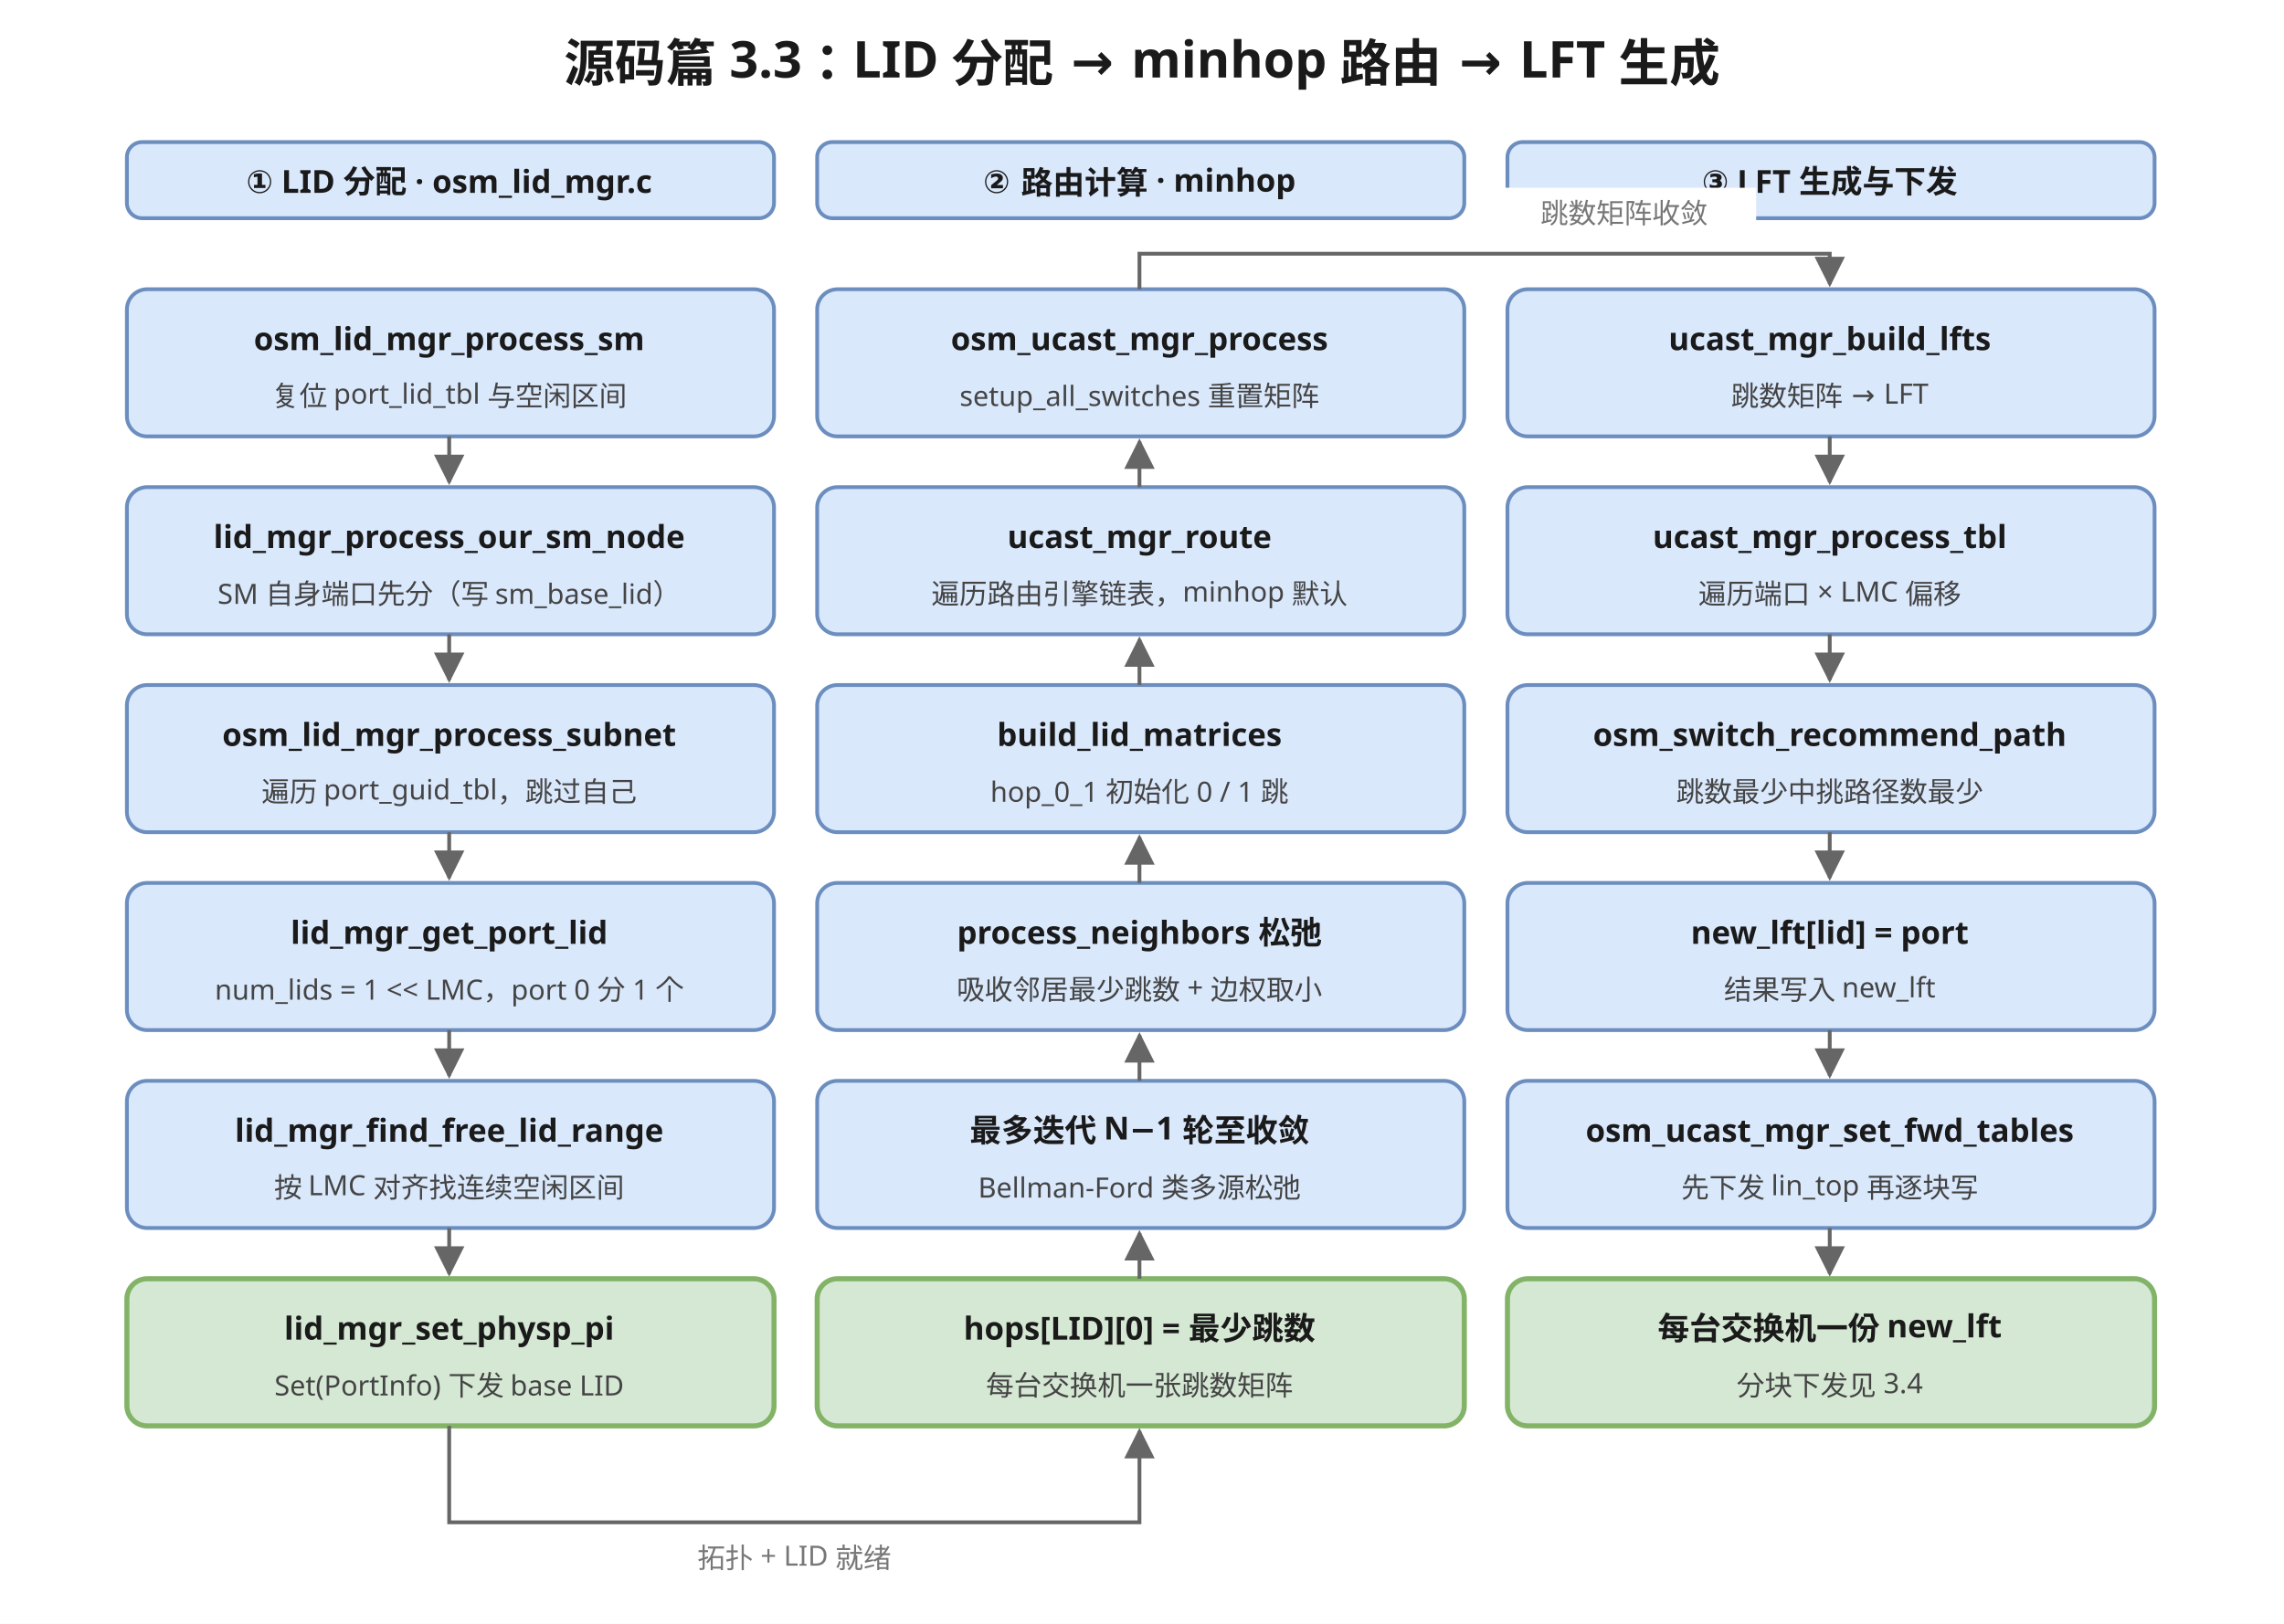
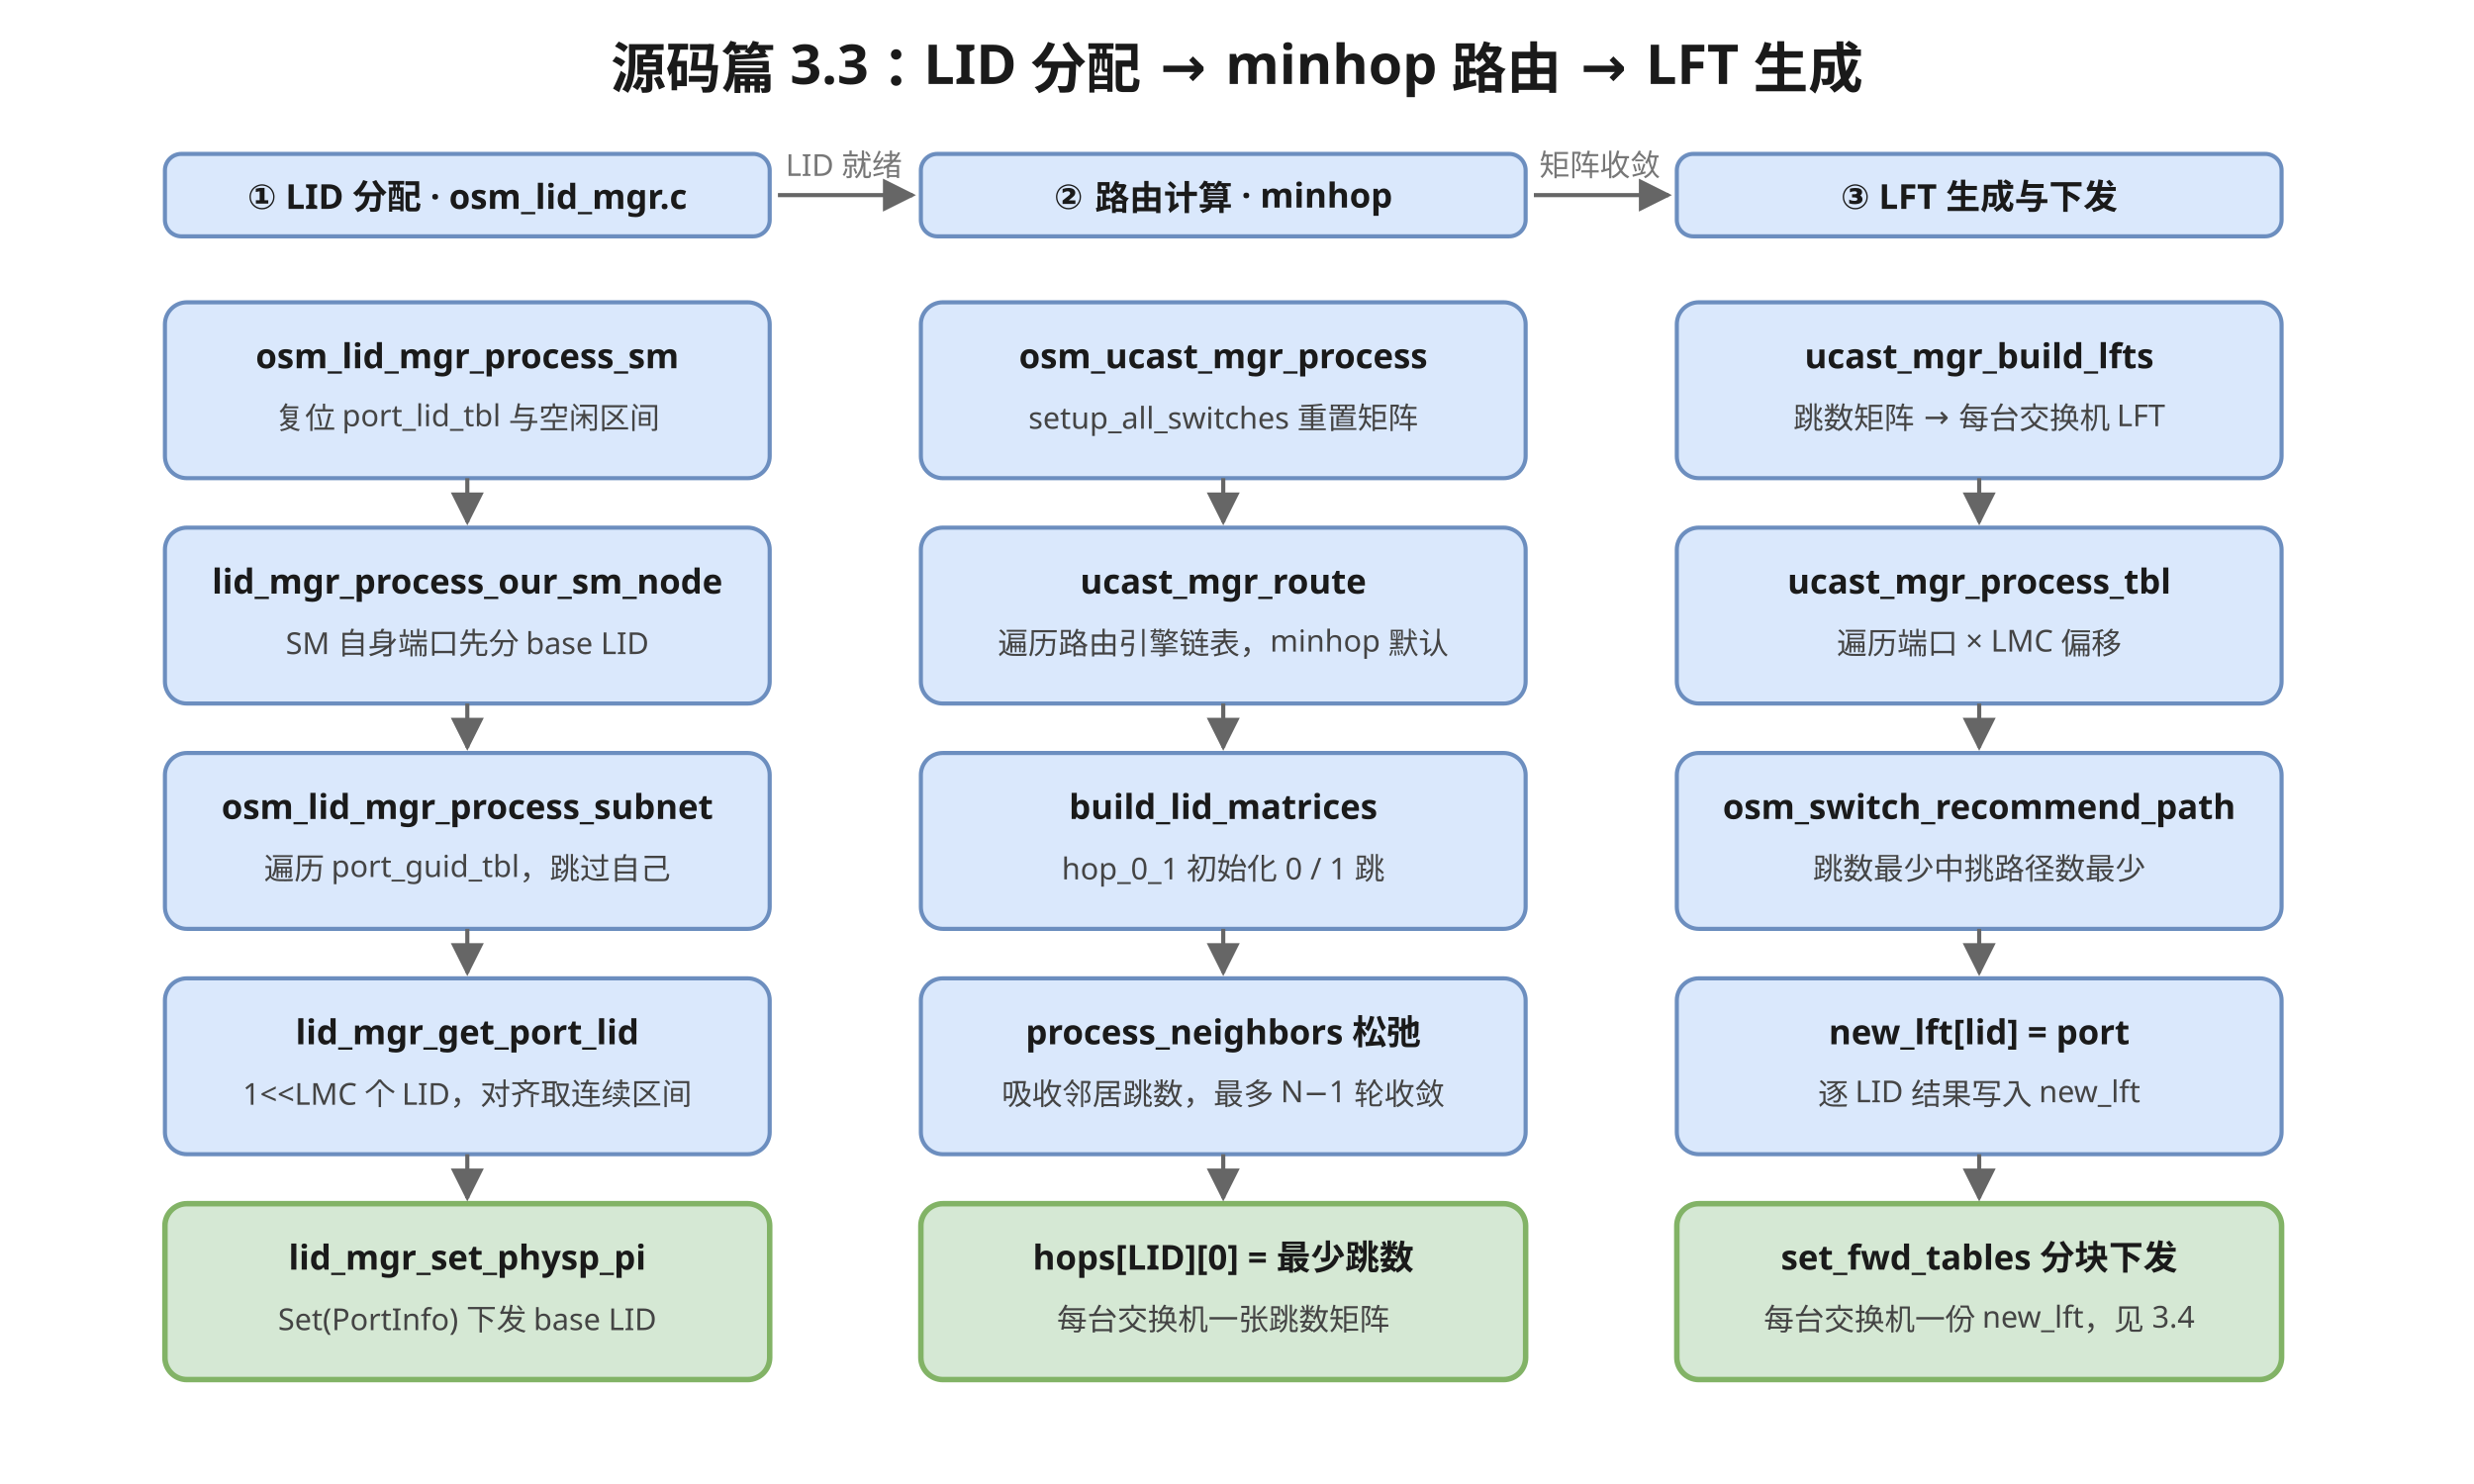
- <svg xmlns="http://www.w3.org/2000/svg" width="900" height="640" viewBox="0 0 900 640" font-family="PingFang SC, Microsoft YaHei, sans-serif">
-   <rect x="0" y="0" width="900" height="640" fill="#ffffff" />
+ <svg xmlns="http://www.w3.org/2000/svg" width="900" height="540" viewBox="0 0 900 540" font-family="PingFang SC, Microsoft YaHei, sans-serif">
+   <rect x="0" y="0" width="900" height="540" fill="#ffffff" />
  <defs>
    <marker id="arrow" viewBox="0 0 10 10" refX="9" refY="5" markerWidth="8" markerHeight="8" orient="auto">
      <path d="M 0 0 L 10 5 L 0 10 Z" fill="#666666" />
    </marker>
  </defs>
  <text x="450" y="32" text-anchor="middle" font-size="20" font-weight="bold" fill="#1a1a1a">源码篇 3.3：LID 分配 → minhop 路由 → LFT 生成</text>
-   <rect x="50" y="56" width="255" height="30" rx="6" ry="6" fill="#dae8fc" stroke="#6c8ebf" stroke-width="1.5" />
-   <text x="177" y="76" text-anchor="middle" font-size="12.5" font-weight="bold" fill="#1a1a1a">① LID 分配 · osm_lid_mgr.c</text>
-   <rect x="322" y="56" width="255" height="30" rx="6" ry="6" fill="#dae8fc" stroke="#6c8ebf" stroke-width="1.5" />
-   <text x="449" y="76" text-anchor="middle" font-size="12.5" font-weight="bold" fill="#1a1a1a">② 路由计算 · minhop</text>
-   <rect x="594" y="56" width="255" height="30" rx="6" ry="6" fill="#dae8fc" stroke="#6c8ebf" stroke-width="1.5" />
-   <text x="721" y="76" text-anchor="middle" font-size="12.5" font-weight="bold" fill="#1a1a1a">③ LFT 生成与下发</text>
-   <rect x="50" y="114" width="255" height="58" rx="8" ry="8" fill="#dae8fc" stroke="#6c8ebf" stroke-width="1.5" />
-   <text x="177" y="138" text-anchor="middle" font-size="12.5" font-weight="bold" fill="#1a1a1a">osm_lid_mgr_process_sm</text>
-   <text x="177" y="160" text-anchor="middle" font-size="11" fill="#444444">复位 port_lid_tbl 与空闲区间</text>
-   <rect x="50" y="192" width="255" height="58" rx="8" ry="8" fill="#dae8fc" stroke="#6c8ebf" stroke-width="1.5" />
-   <text x="177" y="216" text-anchor="middle" font-size="12.5" font-weight="bold" fill="#1a1a1a">lid_mgr_process_our_sm_node</text>
-   <text x="177" y="238" text-anchor="middle" font-size="11" fill="#444444">SM 自身端口先分（写 sm_base_lid）</text>
-   <rect x="50" y="270" width="255" height="58" rx="8" ry="8" fill="#dae8fc" stroke="#6c8ebf" stroke-width="1.5" />
-   <text x="177" y="294" text-anchor="middle" font-size="12.5" font-weight="bold" fill="#1a1a1a">osm_lid_mgr_process_subnet</text>
-   <text x="177" y="316" text-anchor="middle" font-size="11" fill="#444444">遍历 port_guid_tbl，跳过自己</text>
-   <rect x="50" y="348" width="255" height="58" rx="8" ry="8" fill="#dae8fc" stroke="#6c8ebf" stroke-width="1.5" />
-   <text x="177" y="372" text-anchor="middle" font-size="12.5" font-weight="bold" fill="#1a1a1a">lid_mgr_get_port_lid</text>
-   <text x="177" y="394" text-anchor="middle" font-size="11" fill="#444444">num_lids = 1 &lt;&lt; LMC，port 0 分 1 个</text>
-   <rect x="50" y="426" width="255" height="58" rx="8" ry="8" fill="#dae8fc" stroke="#6c8ebf" stroke-width="1.5" />
-   <text x="177" y="450" text-anchor="middle" font-size="12.5" font-weight="bold" fill="#1a1a1a">lid_mgr_find_free_lid_range</text>
-   <text x="177" y="472" text-anchor="middle" font-size="11" fill="#444444">按 LMC 对齐找连续空闲区间</text>
-   <rect x="50" y="504" width="255" height="58" rx="8" ry="8" fill="#d5e8d4" stroke="#82b366" stroke-width="2" />
-   <text x="177" y="528" text-anchor="middle" font-size="12.5" font-weight="bold" fill="#1a1a1a">lid_mgr_set_physp_pi</text>
-   <text x="177" y="550" text-anchor="middle" font-size="11" fill="#444444">Set(PortInfo) 下发 base LID</text>
-   <line x1="177" y1="172" x2="177" y2="190" stroke="#666666" stroke-width="1.5" marker-end="url(#arrow)" />
-   <line x1="177" y1="250" x2="177" y2="268" stroke="#666666" stroke-width="1.5" marker-end="url(#arrow)" />
-   <line x1="177" y1="328" x2="177" y2="346" stroke="#666666" stroke-width="1.5" marker-end="url(#arrow)" />
-   <line x1="177" y1="406" x2="177" y2="424" stroke="#666666" stroke-width="1.5" marker-end="url(#arrow)" />
-   <line x1="177" y1="484" x2="177" y2="502" stroke="#666666" stroke-width="1.5" marker-end="url(#arrow)" />
-   <rect x="322" y="504" width="255" height="58" rx="8" ry="8" fill="#d5e8d4" stroke="#82b366" stroke-width="2" />
-   <text x="449" y="528" text-anchor="middle" font-size="12.5" font-weight="bold" fill="#1a1a1a">hops[LID][0] = 最少跳数</text>
-   <text x="449" y="550" text-anchor="middle" font-size="11" fill="#444444">每台交换机一张跳数矩阵</text>
-   <rect x="322" y="426" width="255" height="58" rx="8" ry="8" fill="#dae8fc" stroke="#6c8ebf" stroke-width="1.5" />
-   <text x="449" y="450" text-anchor="middle" font-size="12.5" font-weight="bold" fill="#1a1a1a">最多迭代 N−1 轮至收敛</text>
-   <text x="449" y="472" text-anchor="middle" font-size="11" fill="#444444">Bellman-Ford 类多源松弛</text>
-   <rect x="322" y="348" width="255" height="58" rx="8" ry="8" fill="#dae8fc" stroke="#6c8ebf" stroke-width="1.5" />
-   <text x="449" y="372" text-anchor="middle" font-size="12.5" font-weight="bold" fill="#1a1a1a">process_neighbors 松弛</text>
-   <text x="449" y="394" text-anchor="middle" font-size="11" fill="#444444">吸收邻居最少跳数 + 边权取小</text>
-   <rect x="322" y="270" width="255" height="58" rx="8" ry="8" fill="#dae8fc" stroke="#6c8ebf" stroke-width="1.5" />
-   <text x="449" y="294" text-anchor="middle" font-size="12.5" font-weight="bold" fill="#1a1a1a">build_lid_matrices</text>
-   <text x="449" y="316" text-anchor="middle" font-size="11" fill="#444444">hop_0_1 初始化 0 / 1 跳</text>
-   <rect x="322" y="192" width="255" height="58" rx="8" ry="8" fill="#dae8fc" stroke="#6c8ebf" stroke-width="1.5" />
-   <text x="449" y="216" text-anchor="middle" font-size="12.5" font-weight="bold" fill="#1a1a1a">ucast_mgr_route</text>
-   <text x="449" y="238" text-anchor="middle" font-size="11" fill="#444444">遍历路由引擎链表，minhop 默认</text>
-   <rect x="322" y="114" width="255" height="58" rx="8" ry="8" fill="#dae8fc" stroke="#6c8ebf" stroke-width="1.5" />
-   <text x="449" y="138" text-anchor="middle" font-size="12.5" font-weight="bold" fill="#1a1a1a">osm_ucast_mgr_process</text>
-   <text x="449" y="160" text-anchor="middle" font-size="11" fill="#444444">setup_all_switches 重置矩阵</text>
-   <line x1="449" y1="504" x2="449" y2="486" stroke="#666666" stroke-width="1.5" marker-end="url(#arrow)" />
-   <line x1="449" y1="426" x2="449" y2="408" stroke="#666666" stroke-width="1.5" marker-end="url(#arrow)" />
-   <line x1="449" y1="348" x2="449" y2="330" stroke="#666666" stroke-width="1.5" marker-end="url(#arrow)" />
-   <line x1="449" y1="270" x2="449" y2="252" stroke="#666666" stroke-width="1.5" marker-end="url(#arrow)" />
-   <line x1="449" y1="192" x2="449" y2="174" stroke="#666666" stroke-width="1.5" marker-end="url(#arrow)" />
-   <rect x="594" y="114" width="255" height="58" rx="8" ry="8" fill="#dae8fc" stroke="#6c8ebf" stroke-width="1.5" />
-   <text x="721" y="138" text-anchor="middle" font-size="12.5" font-weight="bold" fill="#1a1a1a">ucast_mgr_build_lfts</text>
-   <text x="721" y="160" text-anchor="middle" font-size="11" fill="#444444">跳数矩阵 → LFT</text>
-   <rect x="594" y="192" width="255" height="58" rx="8" ry="8" fill="#dae8fc" stroke="#6c8ebf" stroke-width="1.5" />
-   <text x="721" y="216" text-anchor="middle" font-size="12.5" font-weight="bold" fill="#1a1a1a">ucast_mgr_process_tbl</text>
-   <text x="721" y="238" text-anchor="middle" font-size="11" fill="#444444">遍历端口 × LMC 偏移</text>
-   <rect x="594" y="270" width="255" height="58" rx="8" ry="8" fill="#dae8fc" stroke="#6c8ebf" stroke-width="1.5" />
-   <text x="721" y="294" text-anchor="middle" font-size="12.5" font-weight="bold" fill="#1a1a1a">osm_switch_recommend_path</text>
-   <text x="721" y="316" text-anchor="middle" font-size="11" fill="#444444">跳数最少中挑路径数最少</text>
-   <rect x="594" y="348" width="255" height="58" rx="8" ry="8" fill="#dae8fc" stroke="#6c8ebf" stroke-width="1.5" />
-   <text x="721" y="372" text-anchor="middle" font-size="12.5" font-weight="bold" fill="#1a1a1a">new_lft[lid] = port</text>
-   <text x="721" y="394" text-anchor="middle" font-size="11" fill="#444444">结果写入 new_lft</text>
-   <rect x="594" y="426" width="255" height="58" rx="8" ry="8" fill="#dae8fc" stroke="#6c8ebf" stroke-width="1.5" />
-   <text x="721" y="450" text-anchor="middle" font-size="12.5" font-weight="bold" fill="#1a1a1a">osm_ucast_mgr_set_fwd_tables</text>
-   <text x="721" y="472" text-anchor="middle" font-size="11" fill="#444444">先下发 lin_top 再逐块写</text>
-   <rect x="594" y="504" width="255" height="58" rx="8" ry="8" fill="#d5e8d4" stroke="#82b366" stroke-width="2" />
-   <text x="721" y="528" text-anchor="middle" font-size="12.5" font-weight="bold" fill="#1a1a1a">每台交换机一份 new_lft</text>
-   <text x="721" y="550" text-anchor="middle" font-size="11" fill="#444444">分块下发见 3.4</text>
-   <line x1="721" y1="172" x2="721" y2="190" stroke="#666666" stroke-width="1.5" marker-end="url(#arrow)" />
-   <line x1="721" y1="250" x2="721" y2="268" stroke="#666666" stroke-width="1.5" marker-end="url(#arrow)" />
-   <line x1="721" y1="328" x2="721" y2="346" stroke="#666666" stroke-width="1.5" marker-end="url(#arrow)" />
-   <line x1="721" y1="406" x2="721" y2="424" stroke="#666666" stroke-width="1.5" marker-end="url(#arrow)" />
-   <line x1="721" y1="484" x2="721" y2="502" stroke="#666666" stroke-width="1.5" marker-end="url(#arrow)" />
-   <polyline points="177,562 177,600 449,600 449,564" fill="none" stroke="#666666" stroke-width="1.5" marker-end="url(#arrow)" />
-   <rect x="253" y="604" width="120" height="18" fill="#ffffff" />
-   <text x="313" y="618" text-anchor="middle" font-size="11" fill="#777777">拓扑 + LID 就绪</text>
-   <polyline points="449,114 449,100 721,100 721,112" fill="none" stroke="#666666" stroke-width="1.5" marker-end="url(#arrow)" />
-   <rect x="588" y="74" width="104" height="18" fill="#ffffff" />
-   <text x="640" y="88" text-anchor="middle" font-size="11" fill="#777777">跳数矩阵收敛</text>
+   <rect x="60" y="56" width="220" height="30" rx="6" ry="6" fill="#dae8fc" stroke="#6c8ebf" stroke-width="1.5" />
+   <text x="170" y="76" text-anchor="middle" font-size="12.5" font-weight="bold" fill="#1a1a1a">① LID 分配 · osm_lid_mgr.c</text>
+   <rect x="335" y="56" width="220" height="30" rx="6" ry="6" fill="#dae8fc" stroke="#6c8ebf" stroke-width="1.5" />
+   <text x="445" y="76" text-anchor="middle" font-size="12.5" font-weight="bold" fill="#1a1a1a">② 路由计算 · minhop</text>
+   <rect x="610" y="56" width="220" height="30" rx="6" ry="6" fill="#dae8fc" stroke="#6c8ebf" stroke-width="1.5" />
+   <text x="720" y="76" text-anchor="middle" font-size="12.5" font-weight="bold" fill="#1a1a1a">③ LFT 生成与下发</text>
+   <line x1="283" y1="71" x2="332" y2="71" stroke="#666666" stroke-width="1.5" marker-end="url(#arrow)" />
+   <text x="307" y="64" text-anchor="middle" font-size="11" fill="#777777">LID 就绪</text>
+   <line x1="558" y1="71" x2="607" y2="71" stroke="#666666" stroke-width="1.5" marker-end="url(#arrow)" />
+   <text x="582" y="64" text-anchor="middle" font-size="11" fill="#777777">矩阵收敛</text>
+   <rect x="60" y="110" width="220" height="64" rx="8" ry="8" fill="#dae8fc" stroke="#6c8ebf" stroke-width="1.5" />
+   <text x="170" y="134" text-anchor="middle" font-size="12.5" font-weight="bold" fill="#1a1a1a">osm_lid_mgr_process_sm</text>
+   <text x="170" y="156" text-anchor="middle" font-size="11" fill="#444444">复位 port_lid_tbl 与空闲区间</text>
+   <rect x="60" y="192" width="220" height="64" rx="8" ry="8" fill="#dae8fc" stroke="#6c8ebf" stroke-width="1.5" />
+   <text x="170" y="216" text-anchor="middle" font-size="12.5" font-weight="bold" fill="#1a1a1a">lid_mgr_process_our_sm_node</text>
+   <text x="170" y="238" text-anchor="middle" font-size="11" fill="#444444">SM 自身端口先分 base LID</text>
+   <rect x="60" y="274" width="220" height="64" rx="8" ry="8" fill="#dae8fc" stroke="#6c8ebf" stroke-width="1.5" />
+   <text x="170" y="298" text-anchor="middle" font-size="12.5" font-weight="bold" fill="#1a1a1a">osm_lid_mgr_process_subnet</text>
+   <text x="170" y="320" text-anchor="middle" font-size="11" fill="#444444">遍历 port_guid_tbl，跳过自己</text>
+   <rect x="60" y="356" width="220" height="64" rx="8" ry="8" fill="#dae8fc" stroke="#6c8ebf" stroke-width="1.5" />
+   <text x="170" y="380" text-anchor="middle" font-size="12.5" font-weight="bold" fill="#1a1a1a">lid_mgr_get_port_lid</text>
+   <text x="170" y="402" text-anchor="middle" font-size="11" fill="#444444">1&lt;&lt;LMC 个 LID，对齐取连续区间</text>
+   <rect x="60" y="438" width="220" height="64" rx="8" ry="8" fill="#d5e8d4" stroke="#82b366" stroke-width="2" />
+   <text x="170" y="462" text-anchor="middle" font-size="12.5" font-weight="bold" fill="#1a1a1a">lid_mgr_set_physp_pi</text>
+   <text x="170" y="484" text-anchor="middle" font-size="11" fill="#444444">Set(PortInfo) 下发 base LID</text>
+   <rect x="335" y="110" width="220" height="64" rx="8" ry="8" fill="#dae8fc" stroke="#6c8ebf" stroke-width="1.5" />
+   <text x="445" y="134" text-anchor="middle" font-size="12.5" font-weight="bold" fill="#1a1a1a">osm_ucast_mgr_process</text>
+   <text x="445" y="156" text-anchor="middle" font-size="11" fill="#444444">setup_all_switches 重置矩阵</text>
+   <rect x="335" y="192" width="220" height="64" rx="8" ry="8" fill="#dae8fc" stroke="#6c8ebf" stroke-width="1.5" />
+   <text x="445" y="216" text-anchor="middle" font-size="12.5" font-weight="bold" fill="#1a1a1a">ucast_mgr_route</text>
+   <text x="445" y="238" text-anchor="middle" font-size="11" fill="#444444">遍历路由引擎链表，minhop 默认</text>
+   <rect x="335" y="274" width="220" height="64" rx="8" ry="8" fill="#dae8fc" stroke="#6c8ebf" stroke-width="1.5" />
+   <text x="445" y="298" text-anchor="middle" font-size="12.5" font-weight="bold" fill="#1a1a1a">build_lid_matrices</text>
+   <text x="445" y="320" text-anchor="middle" font-size="11" fill="#444444">hop_0_1 初始化 0 / 1 跳</text>
+   <rect x="335" y="356" width="220" height="64" rx="8" ry="8" fill="#dae8fc" stroke="#6c8ebf" stroke-width="1.5" />
+   <text x="445" y="380" text-anchor="middle" font-size="12.5" font-weight="bold" fill="#1a1a1a">process_neighbors 松弛</text>
+   <text x="445" y="402" text-anchor="middle" font-size="11" fill="#444444">吸收邻居跳数，最多 N−1 轮收敛</text>
+   <rect x="335" y="438" width="220" height="64" rx="8" ry="8" fill="#d5e8d4" stroke="#82b366" stroke-width="2" />
+   <text x="445" y="462" text-anchor="middle" font-size="12.5" font-weight="bold" fill="#1a1a1a">hops[LID][0] = 最少跳数</text>
+   <text x="445" y="484" text-anchor="middle" font-size="11" fill="#444444">每台交换机一张跳数矩阵</text>
+   <rect x="610" y="110" width="220" height="64" rx="8" ry="8" fill="#dae8fc" stroke="#6c8ebf" stroke-width="1.5" />
+   <text x="720" y="134" text-anchor="middle" font-size="12.5" font-weight="bold" fill="#1a1a1a">ucast_mgr_build_lfts</text>
+   <text x="720" y="156" text-anchor="middle" font-size="11" fill="#444444">跳数矩阵 → 每台交换机 LFT</text>
+   <rect x="610" y="192" width="220" height="64" rx="8" ry="8" fill="#dae8fc" stroke="#6c8ebf" stroke-width="1.5" />
+   <text x="720" y="216" text-anchor="middle" font-size="12.5" font-weight="bold" fill="#1a1a1a">ucast_mgr_process_tbl</text>
+   <text x="720" y="238" text-anchor="middle" font-size="11" fill="#444444">遍历端口 × LMC 偏移</text>
+   <rect x="610" y="274" width="220" height="64" rx="8" ry="8" fill="#dae8fc" stroke="#6c8ebf" stroke-width="1.5" />
+   <text x="720" y="298" text-anchor="middle" font-size="12.5" font-weight="bold" fill="#1a1a1a">osm_switch_recommend_path</text>
+   <text x="720" y="320" text-anchor="middle" font-size="11" fill="#444444">跳数最少中挑路径数最少</text>
+   <rect x="610" y="356" width="220" height="64" rx="8" ry="8" fill="#dae8fc" stroke="#6c8ebf" stroke-width="1.5" />
+   <text x="720" y="380" text-anchor="middle" font-size="12.5" font-weight="bold" fill="#1a1a1a">new_lft[lid] = port</text>
+   <text x="720" y="402" text-anchor="middle" font-size="11" fill="#444444">逐 LID 结果写入 new_lft</text>
+   <rect x="610" y="438" width="220" height="64" rx="8" ry="8" fill="#d5e8d4" stroke="#82b366" stroke-width="2" />
+   <text x="720" y="462" text-anchor="middle" font-size="12.5" font-weight="bold" fill="#1a1a1a">set_fwd_tables 分块下发</text>
+   <text x="720" y="484" text-anchor="middle" font-size="11" fill="#444444">每台交换机一份 new_lft，见 3.4</text>
+   <line x1="170" y1="174" x2="170" y2="190" stroke="#666666" stroke-width="1.5" marker-end="url(#arrow)" />
+   <line x1="170" y1="256" x2="170" y2="272" stroke="#666666" stroke-width="1.5" marker-end="url(#arrow)" />
+   <line x1="170" y1="338" x2="170" y2="354" stroke="#666666" stroke-width="1.5" marker-end="url(#arrow)" />
+   <line x1="170" y1="420" x2="170" y2="436" stroke="#666666" stroke-width="1.5" marker-end="url(#arrow)" />
+   <line x1="445" y1="174" x2="445" y2="190" stroke="#666666" stroke-width="1.5" marker-end="url(#arrow)" />
+   <line x1="445" y1="256" x2="445" y2="272" stroke="#666666" stroke-width="1.5" marker-end="url(#arrow)" />
+   <line x1="445" y1="338" x2="445" y2="354" stroke="#666666" stroke-width="1.5" marker-end="url(#arrow)" />
+   <line x1="445" y1="420" x2="445" y2="436" stroke="#666666" stroke-width="1.5" marker-end="url(#arrow)" />
+   <line x1="720" y1="174" x2="720" y2="190" stroke="#666666" stroke-width="1.5" marker-end="url(#arrow)" />
+   <line x1="720" y1="256" x2="720" y2="272" stroke="#666666" stroke-width="1.5" marker-end="url(#arrow)" />
+   <line x1="720" y1="338" x2="720" y2="354" stroke="#666666" stroke-width="1.5" marker-end="url(#arrow)" />
+   <line x1="720" y1="420" x2="720" y2="436" stroke="#666666" stroke-width="1.5" marker-end="url(#arrow)" />
</svg>
